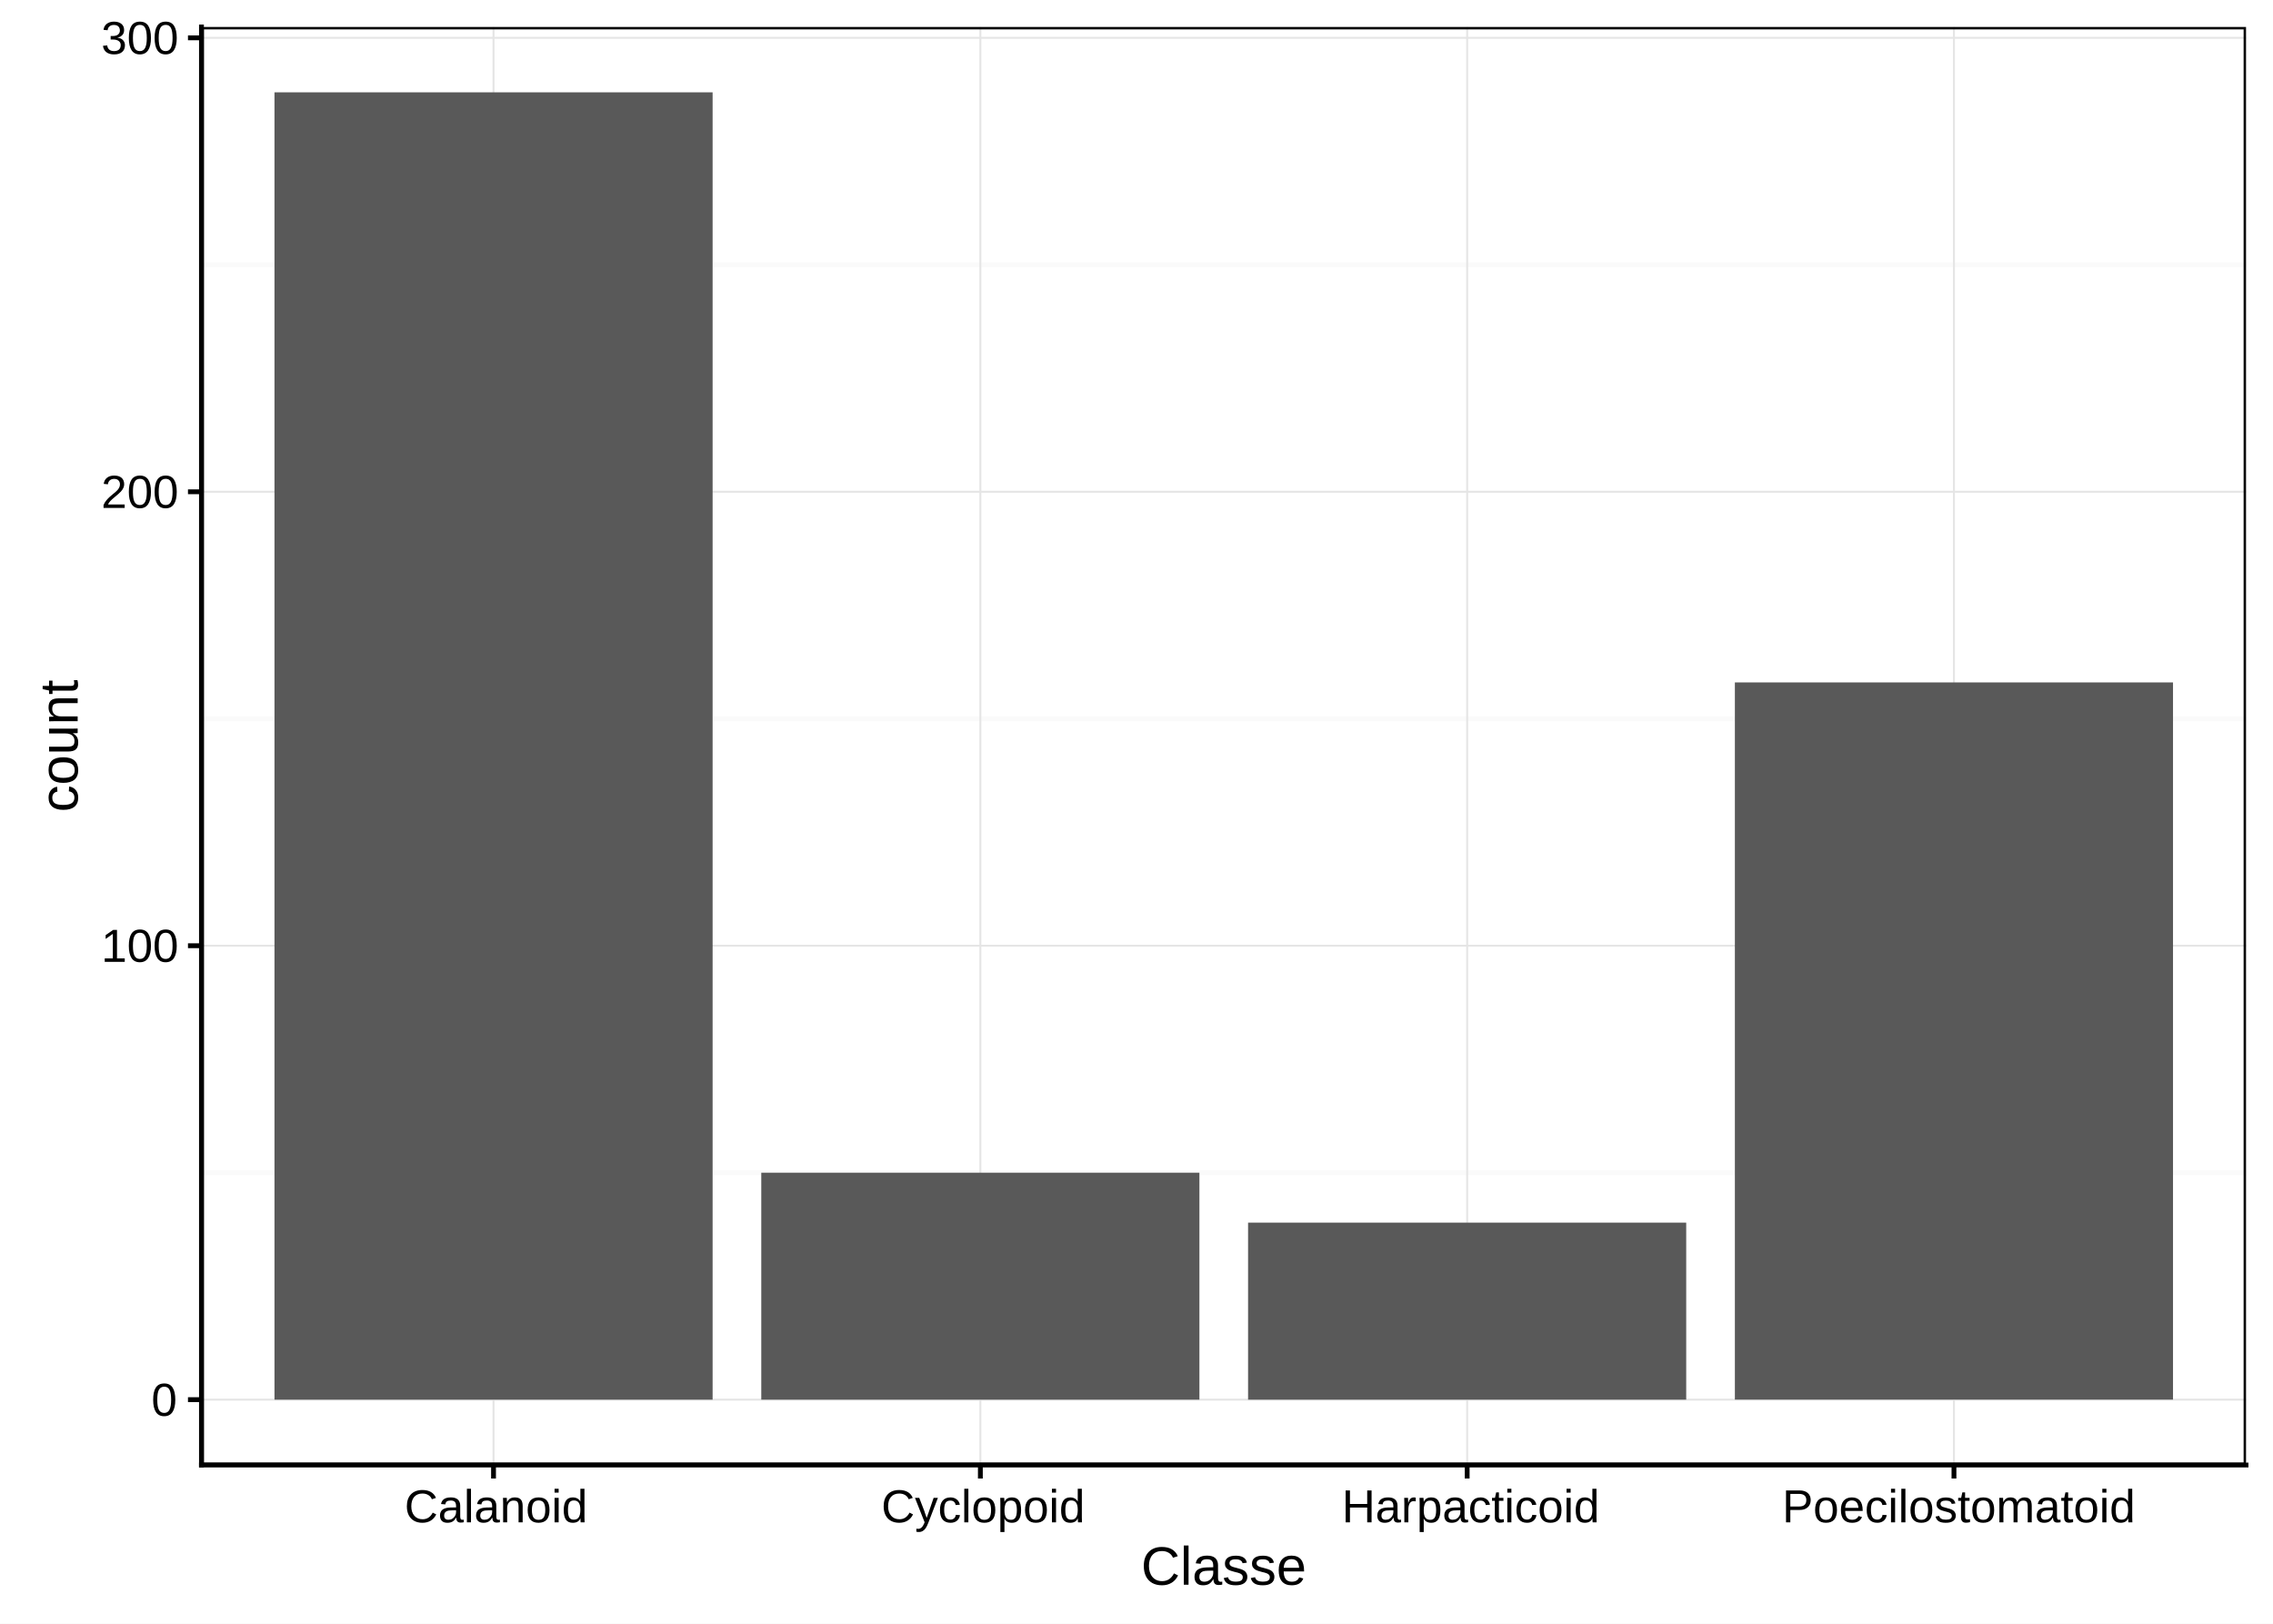
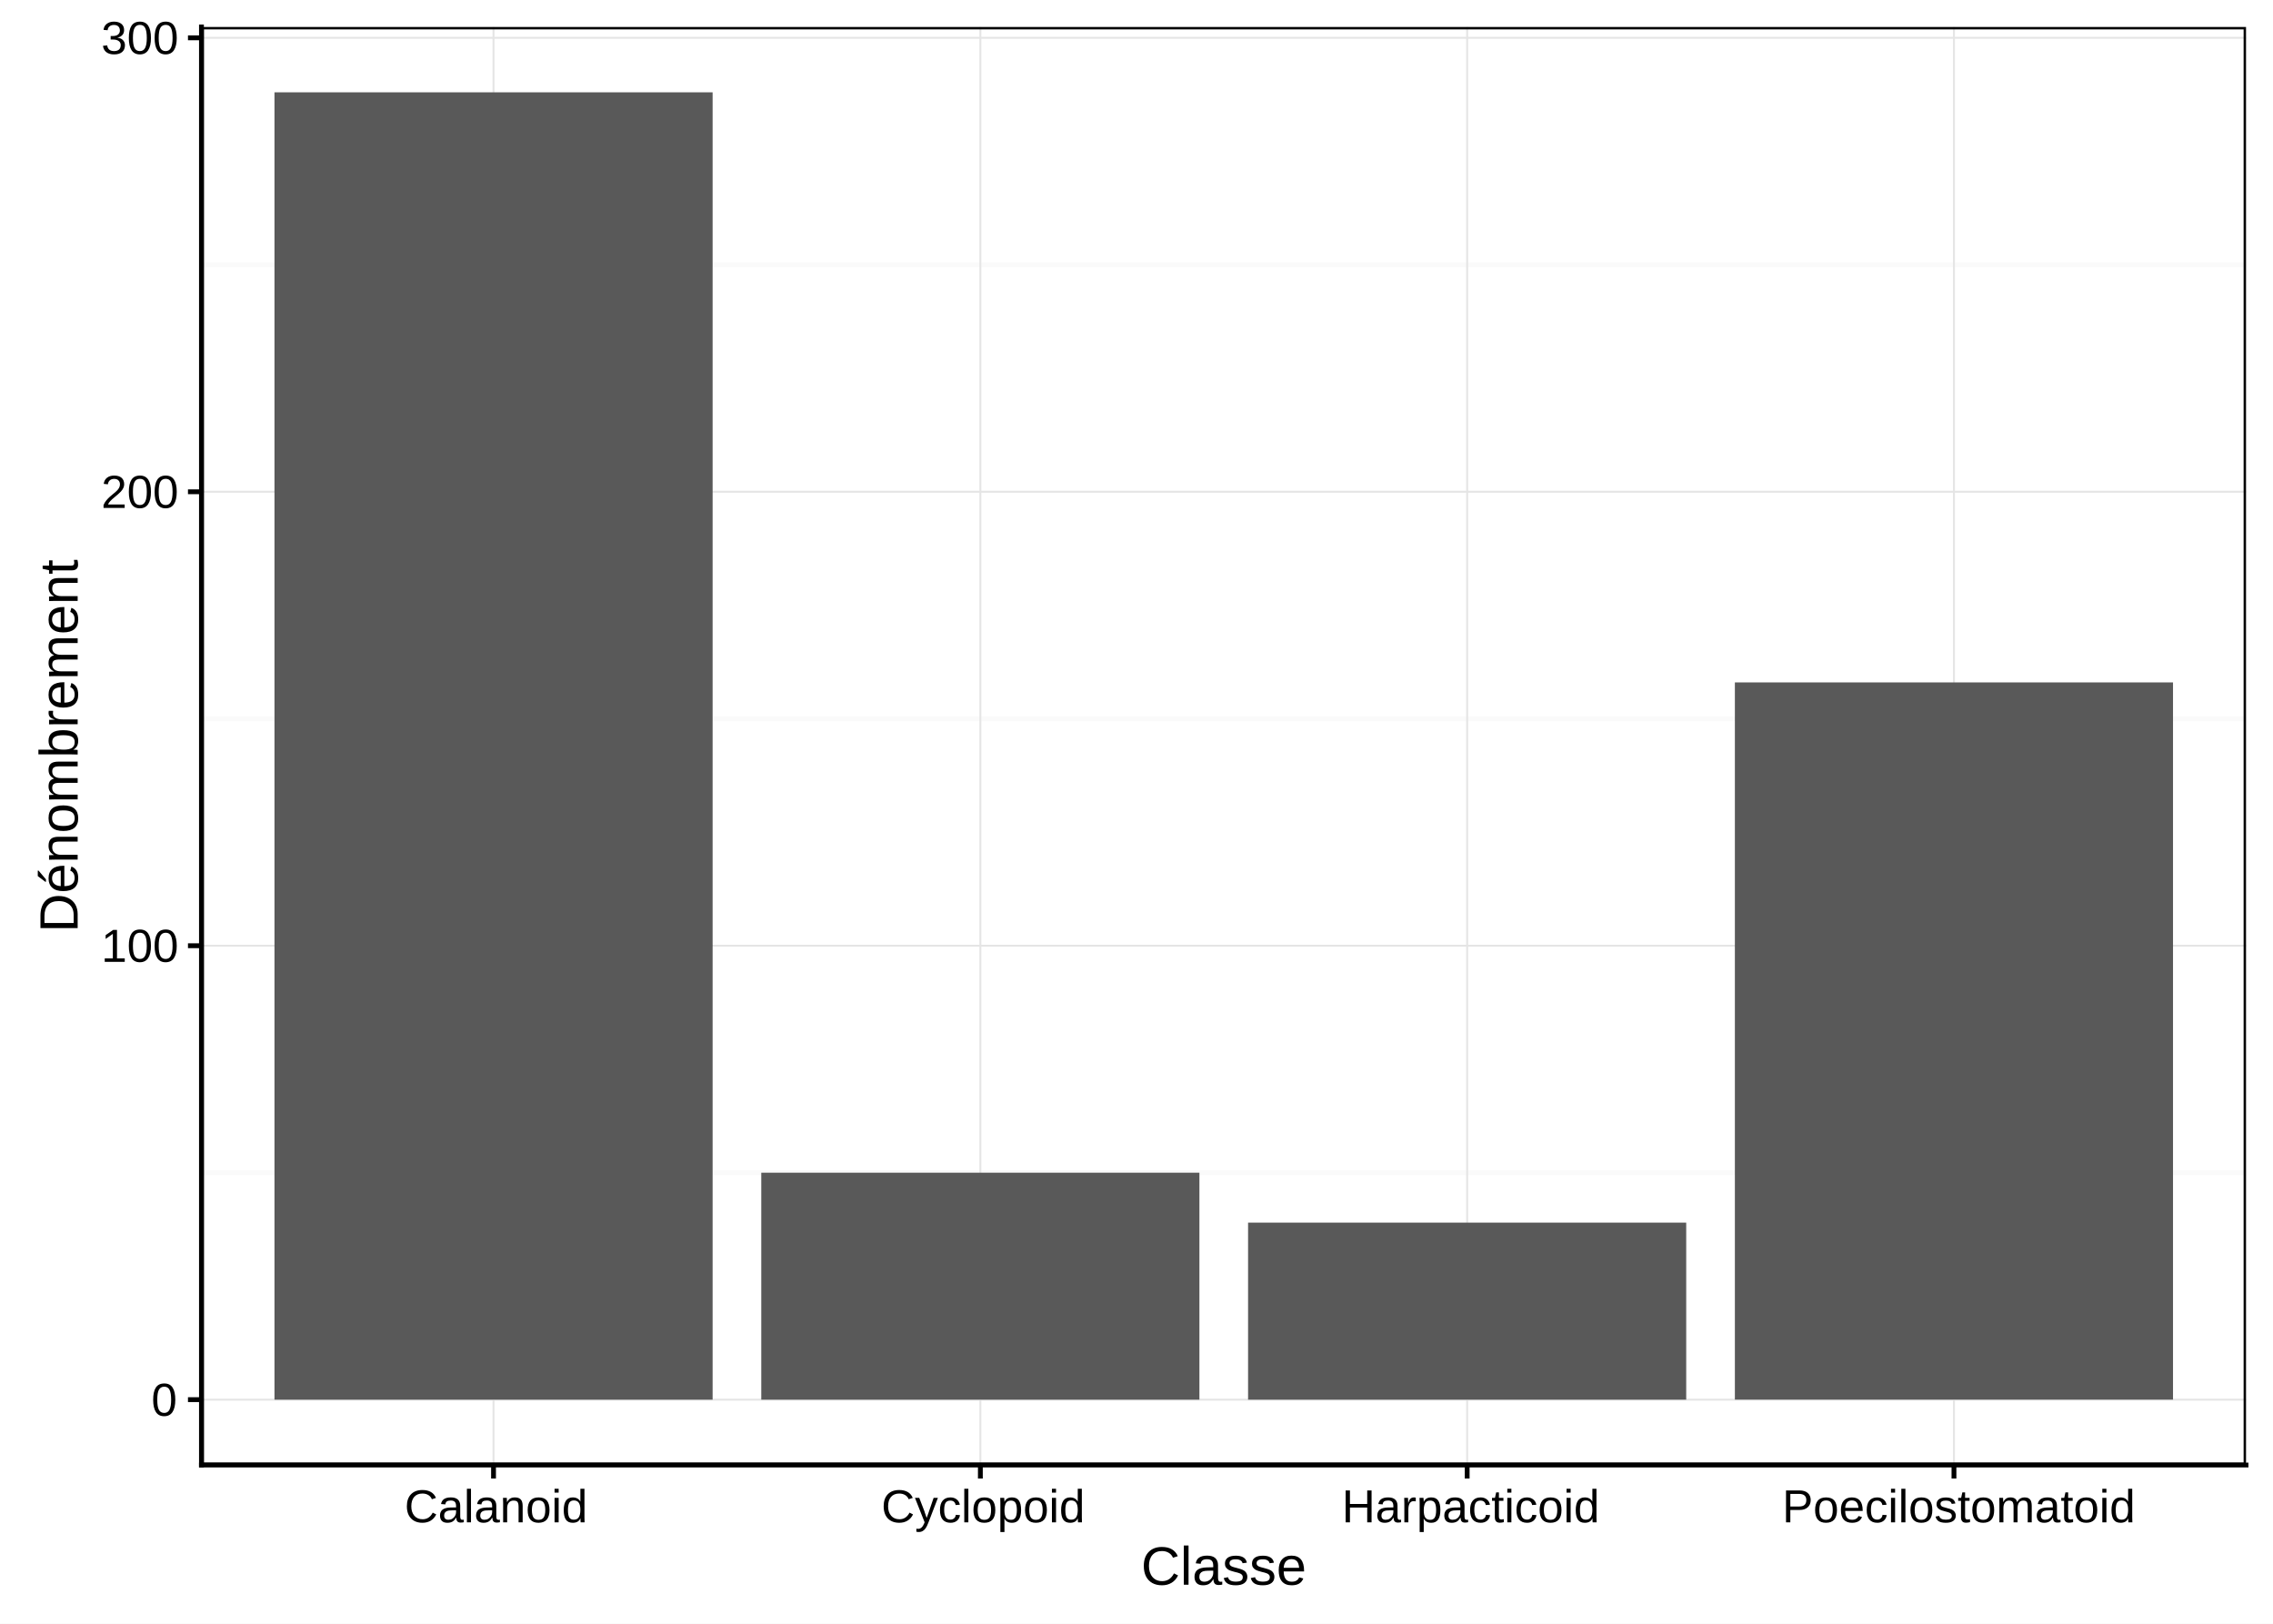
<svg xmlns="http://www.w3.org/2000/svg" viewBox="0 0 504.00 360.00">
  <defs>
    <style type="text/css">
    line, polyline, path, rect, circle {
      fill: none;
      stroke: #000000;
      stroke-linecap: round;
      stroke-linejoin: round;
      stroke-miterlimit: 10.00;
    }
  </style>
  </defs>
  <rect width="100%" height="100%" style="stroke: none; fill: #FFFFFF;" />
  <rect x="0.00" y="0.00" width="504.00" height="360.00" style="stroke-width: 0.00; stroke: none;" />
  <defs>
    <clipPath id="cpNDQuNjcwM3w0OTguMDIyfDMyNC44MXw1Ljk3NzU4">
      <rect x="44.67" y="5.98" width="453.35" height="318.83" />
    </clipPath>
  </defs>
  <rect x="44.67" y="5.98" width="453.35" height="318.83" style="stroke-width: 0.00; stroke: none; fill: #FFFFFF;" clip-path="url(#cpNDQuNjcwM3w0OTguMDIyfDMyNC44MXw1Ljk3NzU4)" />
  <polyline points="44.67,260.00 498.02,260.00 " style="stroke-width: 1.07; stroke: #FAFAFA; stroke-linecap: butt;" clip-path="url(#cpNDQuNjcwM3w0OTguMDIyfDMyNC44MXw1Ljk3NzU4)" />
  <polyline points="44.67,159.36 498.02,159.36 " style="stroke-width: 1.07; stroke: #FAFAFA; stroke-linecap: butt;" clip-path="url(#cpNDQuNjcwM3w0OTguMDIyfDMyNC44MXw1Ljk3NzU4)" />
  <polyline points="44.67,58.71 498.02,58.71 " style="stroke-width: 1.07; stroke: #FAFAFA; stroke-linecap: butt;" clip-path="url(#cpNDQuNjcwM3w0OTguMDIyfDMyNC44MXw1Ljk3NzU4)" />
  <polyline points="44.67,310.32 498.02,310.32 " style="stroke-width: 0.43; stroke: #E5E5E5; stroke-linecap: butt;" clip-path="url(#cpNDQuNjcwM3w0OTguMDIyfDMyNC44MXw1Ljk3NzU4)" />
  <polyline points="44.67,209.68 498.02,209.68 " style="stroke-width: 0.43; stroke: #E5E5E5; stroke-linecap: butt;" clip-path="url(#cpNDQuNjcwM3w0OTguMDIyfDMyNC44MXw1Ljk3NzU4)" />
  <polyline points="44.67,109.03 498.02,109.03 " style="stroke-width: 0.43; stroke: #E5E5E5; stroke-linecap: butt;" clip-path="url(#cpNDQuNjcwM3w0OTguMDIyfDMyNC44MXw1Ljk3NzU4)" />
  <polyline points="44.67,8.39 498.02,8.39 " style="stroke-width: 0.43; stroke: #E5E5E5; stroke-linecap: butt;" clip-path="url(#cpNDQuNjcwM3w0OTguMDIyfDMyNC44MXw1Ljk3NzU4)" />
  <polyline points="109.43,324.81 109.43,5.98 " style="stroke-width: 0.43; stroke: #E5E5E5; stroke-linecap: butt;" clip-path="url(#cpNDQuNjcwM3w0OTguMDIyfDMyNC44MXw1Ljk3NzU4)" />
  <polyline points="217.38,324.81 217.38,5.98 " style="stroke-width: 0.43; stroke: #E5E5E5; stroke-linecap: butt;" clip-path="url(#cpNDQuNjcwM3w0OTguMDIyfDMyNC44MXw1Ljk3NzU4)" />
  <polyline points="325.32,324.81 325.32,5.98 " style="stroke-width: 0.43; stroke: #E5E5E5; stroke-linecap: butt;" clip-path="url(#cpNDQuNjcwM3w0OTguMDIyfDMyNC44MXw1Ljk3NzU4)" />
  <polyline points="433.26,324.81 433.26,5.98 " style="stroke-width: 0.43; stroke: #E5E5E5; stroke-linecap: butt;" clip-path="url(#cpNDQuNjcwM3w0OTguMDIyfDMyNC44MXw1Ljk3NzU4)" />
  <rect x="60.86" y="20.47" width="97.15" height="289.85" style="stroke-width: 1.07; stroke: none; stroke-linecap: butt; fill: #595959;" clip-path="url(#cpNDQuNjcwM3w0OTguMDIyfDMyNC44MXw1Ljk3NzU4)" />
  <rect x="168.80" y="260.00" width="97.15" height="50.32" style="stroke-width: 1.07; stroke: none; stroke-linecap: butt; fill: #595959;" clip-path="url(#cpNDQuNjcwM3w0OTguMDIyfDMyNC44MXw1Ljk3NzU4)" />
  <rect x="276.74" y="271.07" width="97.15" height="39.25" style="stroke-width: 1.07; stroke: none; stroke-linecap: butt; fill: #595959;" clip-path="url(#cpNDQuNjcwM3w0OTguMDIyfDMyNC44MXw1Ljk3NzU4)" />
  <rect x="384.68" y="151.30" width="97.15" height="159.01" style="stroke-width: 1.07; stroke: none; stroke-linecap: butt; fill: #595959;" clip-path="url(#cpNDQuNjcwM3w0OTguMDIyfDMyNC44MXw1Ljk3NzU4)" />
  <rect x="44.67" y="5.98" width="453.35" height="318.83" style="stroke-width: 1.07;" clip-path="url(#cpNDQuNjcwM3w0OTguMDIyfDMyNC44MXw1Ljk3NzU4)" />
  <defs>
    <clipPath id="cpMHw1MDR8MzYwfDA=">
      <rect x="0.00" y="0.00" width="504.00" height="360.00" />
    </clipPath>
  </defs>
  <polyline points="44.67,324.81 44.67,5.98 " style="stroke-width: 1.07; stroke-linecap: square;" clip-path="url(#cpMHw1MDR8MzYwfDA=)" />
  <g clip-path="url(#cpMHw1MDR8MzYwfDA=)">
    <text x="33.56" y="313.90" style="font-size: 10.28px; font-family: Arial;" textLength="5.56px" lengthAdjust="spacingAndGlyphs">0</text>
  </g>
  <g clip-path="url(#cpMHw1MDR8MzYwfDA=)">
    <text x="22.44" y="213.25" style="font-size: 10.28px; font-family: Arial;" textLength="16.68px" lengthAdjust="spacingAndGlyphs">100</text>
  </g>
  <g clip-path="url(#cpMHw1MDR8MzYwfDA=)">
    <text x="22.44" y="112.61" style="font-size: 10.28px; font-family: Arial;" textLength="16.68px" lengthAdjust="spacingAndGlyphs">200</text>
  </g>
  <g clip-path="url(#cpMHw1MDR8MzYwfDA=)">
    <text x="22.44" y="11.97" style="font-size: 10.28px; font-family: Arial;" textLength="16.68px" lengthAdjust="spacingAndGlyphs">300</text>
  </g>
  <polyline points="41.68,310.32 44.67,310.32 " style="stroke-width: 1.07; stroke-linecap: butt;" clip-path="url(#cpMHw1MDR8MzYwfDA=)" />
  <polyline points="41.68,209.68 44.67,209.68 " style="stroke-width: 1.07; stroke-linecap: butt;" clip-path="url(#cpMHw1MDR8MzYwfDA=)" />
  <polyline points="41.68,109.03 44.67,109.03 " style="stroke-width: 1.07; stroke-linecap: butt;" clip-path="url(#cpMHw1MDR8MzYwfDA=)" />
  <polyline points="41.68,8.39 44.67,8.39 " style="stroke-width: 1.07; stroke-linecap: butt;" clip-path="url(#cpMHw1MDR8MzYwfDA=)" />
  <polyline points="44.67,324.81 498.02,324.81 " style="stroke-width: 1.07; stroke-linecap: square;" clip-path="url(#cpMHw1MDR8MzYwfDA=)" />
  <polyline points="109.43,327.80 109.43,324.81 " style="stroke-width: 1.07; stroke-linecap: butt;" clip-path="url(#cpMHw1MDR8MzYwfDA=)" />
  <polyline points="217.38,327.80 217.38,324.81 " style="stroke-width: 1.07; stroke-linecap: butt;" clip-path="url(#cpMHw1MDR8MzYwfDA=)" />
  <polyline points="325.32,327.80 325.32,324.81 " style="stroke-width: 1.07; stroke-linecap: butt;" clip-path="url(#cpMHw1MDR8MzYwfDA=)" />
  <polyline points="433.26,327.80 433.26,324.81 " style="stroke-width: 1.07; stroke-linecap: butt;" clip-path="url(#cpMHw1MDR8MzYwfDA=)" />
  <g clip-path="url(#cpMHw1MDR8MzYwfDA=)">
    <text x="89.70" y="337.52" style="font-size: 10.28px; font-family: Arial;" textLength="39.47px" lengthAdjust="spacingAndGlyphs">Calanoid</text>
  </g>
  <g clip-path="url(#cpMHw1MDR8MzYwfDA=)">
    <text x="195.42" y="337.52" style="font-size: 10.28px; font-family: Arial;" textLength="43.91px" lengthAdjust="spacingAndGlyphs">Cyclopoid</text>
  </g>
  <g clip-path="url(#cpMHw1MDR8MzYwfDA=)">
    <text x="297.53" y="337.52" style="font-size: 10.28px; font-family: Arial;" textLength="55.58px" lengthAdjust="spacingAndGlyphs">Harpacticoid</text>
  </g>
  <g clip-path="url(#cpMHw1MDR8MzYwfDA=)">
    <text x="395.18" y="337.52" style="font-size: 10.28px; font-family: Arial;" textLength="76.15px" lengthAdjust="spacingAndGlyphs">Poecilostomatoid</text>
  </g>
  <g clip-path="url(#cpMHw1MDR8MzYwfDA=)">
    <text x="253.01" y="351.35" style="font-size: 12.00px; font-family: Arial;" textLength="36.68px" lengthAdjust="spacingAndGlyphs">Classe</text>
  </g>
  <g clip-path="url(#cpMHw1MDR8MzYwfDA=)">
-     <text transform="translate(17.22,180.07) rotate(-90)" style="font-size: 12.00px; font-family: Arial;" textLength="29.36px" lengthAdjust="spacingAndGlyphs">count</text>
+     <text transform="translate(17.22,206.75) rotate(-90)" style="font-size: 12.00px; font-family: Arial;" textLength="82.71px" lengthAdjust="spacingAndGlyphs">Dénombrement</text>
  </g>
</svg>
